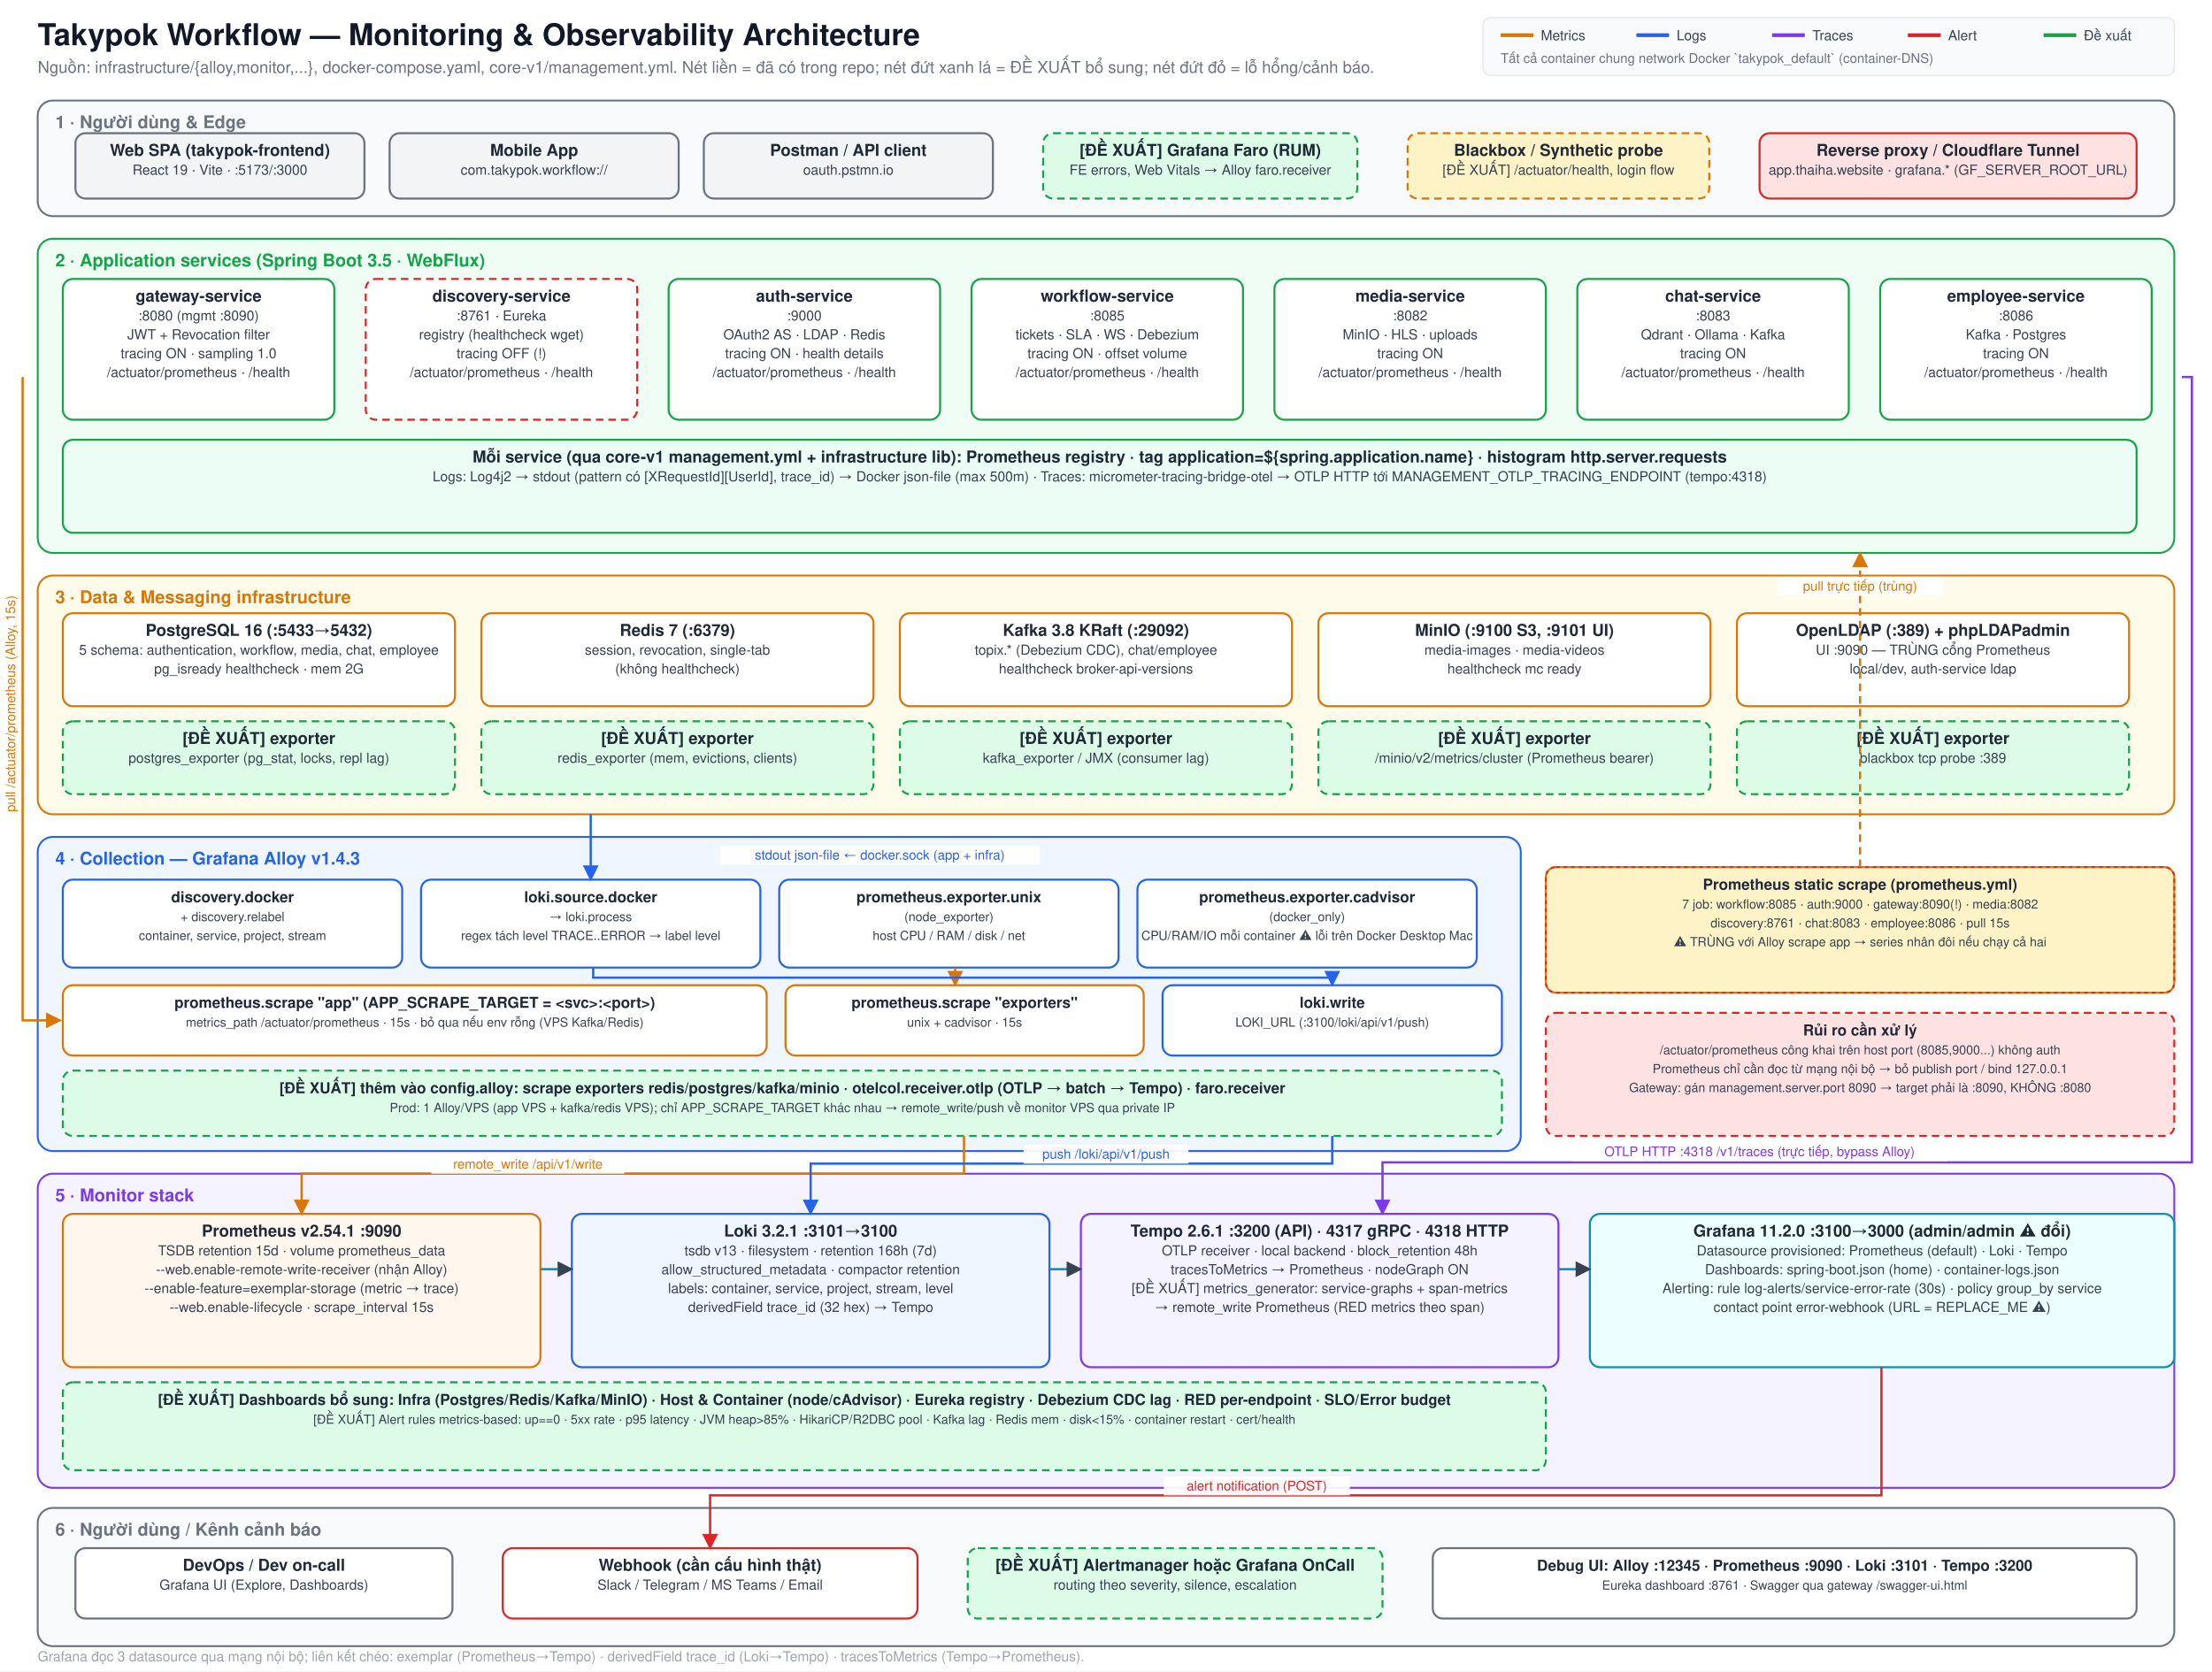
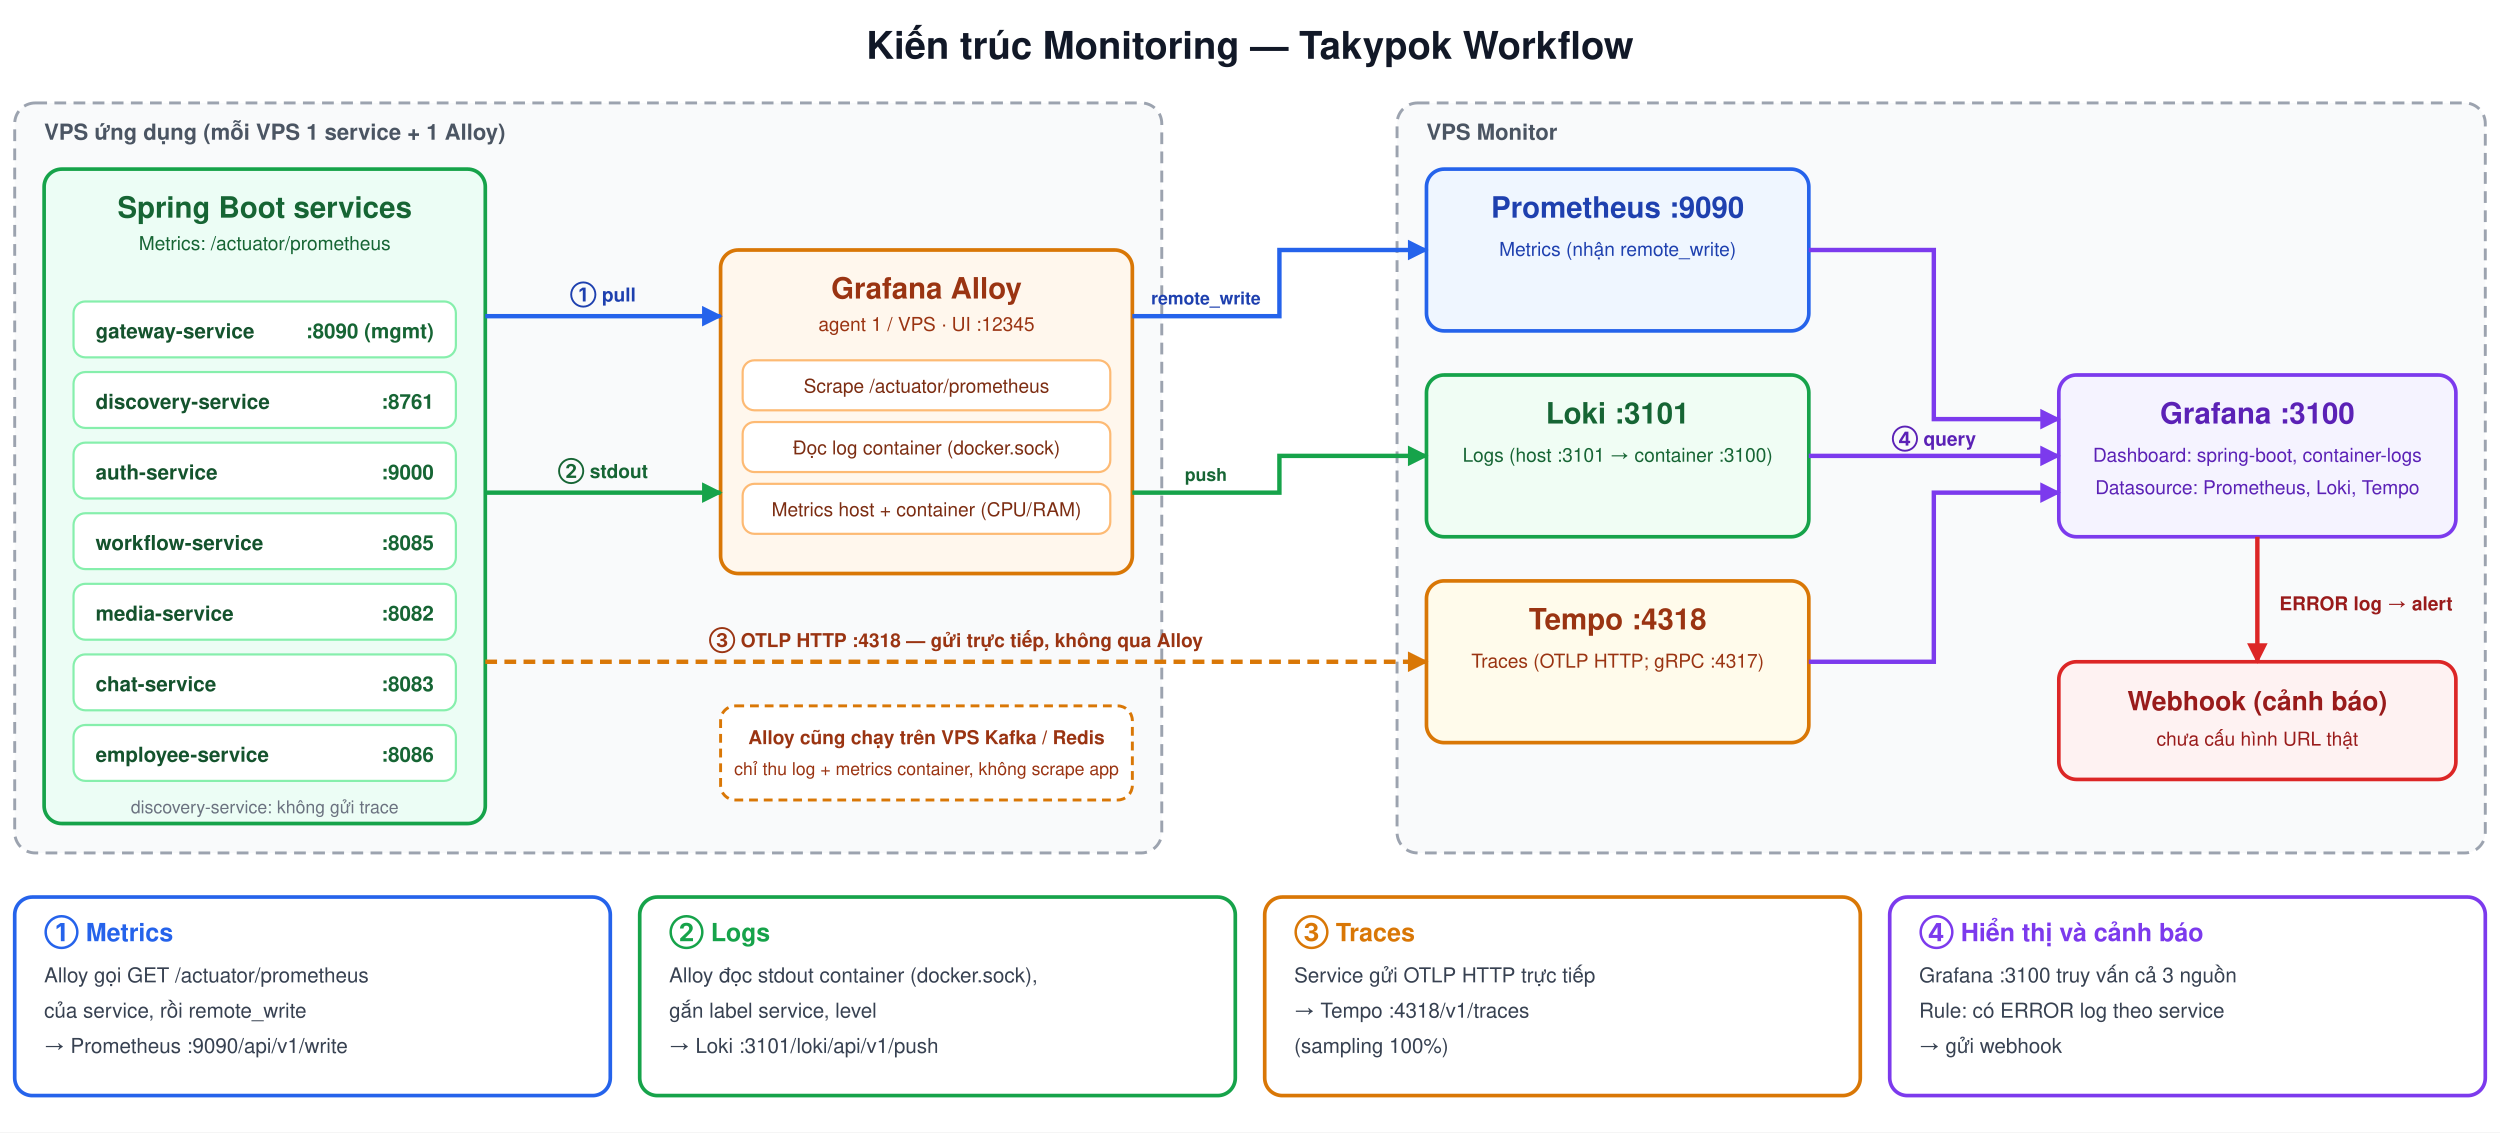
- <svg xmlns="http://www.w3.org/2000/svg" width="1760" height="1330" viewBox="0 0 1760 1330" font-family="-apple-system,Segoe UI,Helvetica,Arial,sans-serif">
+ <svg xmlns="http://www.w3.org/2000/svg" width="1700" height="770" viewBox="0 0 1700 770" font-family="-apple-system,Segoe UI,Helvetica,Arial,sans-serif">
  <defs>
-     <marker id="a" viewBox="0 0 10 10" refX="9" refY="5" markerWidth="7" markerHeight="7" orient="auto-start-reverse">
-       <path d="M0,0 L10,5 L0,10 z" fill="#374151" />
+     <marker id="b" viewBox="0 0 10 10" refX="9" refY="5" markerUnits="userSpaceOnUse" markerWidth="14" markerHeight="14" orient="auto">
+       <path d="M0,0 L10,5 L0,10 z" fill="#2563eb" />
    </marker>
-     <marker id="m" viewBox="0 0 10 10" refX="9" refY="5" markerWidth="7" markerHeight="7" orient="auto-start-reverse">
+     <marker id="g" viewBox="0 0 10 10" refX="9" refY="5" markerUnits="userSpaceOnUse" markerWidth="14" markerHeight="14" orient="auto">
+       <path d="M0,0 L10,5 L0,10 z" fill="#16a34a" />
+     </marker>
+     <marker id="o" viewBox="0 0 10 10" refX="9" refY="5" markerUnits="userSpaceOnUse" markerWidth="14" markerHeight="14" orient="auto">
      <path d="M0,0 L10,5 L0,10 z" fill="#d97706" />
    </marker>
-     <marker id="l" viewBox="0 0 10 10" refX="9" refY="5" markerWidth="7" markerHeight="7" orient="auto-start-reverse">
-       <path d="M0,0 L10,5 L0,10 z" fill="#2563eb" />
-     </marker>
-     <marker id="t" viewBox="0 0 10 10" refX="9" refY="5" markerWidth="7" markerHeight="7" orient="auto-start-reverse">
+     <marker id="p" viewBox="0 0 10 10" refX="9" refY="5" markerUnits="userSpaceOnUse" markerWidth="14" markerHeight="14" orient="auto">
      <path d="M0,0 L10,5 L0,10 z" fill="#7c3aed" />
    </marker>
-     <marker id="g" viewBox="0 0 10 10" refX="9" refY="5" markerWidth="7" markerHeight="7" orient="auto-start-reverse">
-       <path d="M0,0 L10,5 L0,10 z" fill="#16a34a" />
-     </marker>
-     <marker id="r" viewBox="0 0 10 10" refX="9" refY="5" markerWidth="7" markerHeight="7" orient="auto-start-reverse">
+     <marker id="r" viewBox="0 0 10 10" refX="9" refY="5" markerUnits="userSpaceOnUse" markerWidth="14" markerHeight="14" orient="auto">
      <path d="M0,0 L10,5 L0,10 z" fill="#dc2626" />
    </marker>
  </defs>
-   <rect width="1760" height="1330" fill="#ffffff" />
-   <text x="30" y="36" font-size="24" font-weight="700" fill="#111827">Takypok Workflow — Monitoring &amp; Observability Architecture</text>
-   <text x="30" y="58" font-size="13" fill="#6b7280">Nguồn: infrastructure/{alloy,monitor,...}, docker-compose.yaml, core-v1/management.yml. Nét liền = đã có trong repo; nét đứt xanh lá = ĐỀ XUẤT bổ sung; nét đứt đỏ = lỗ hổng/cảnh báo.</text>
-   <rect x="1180" y="14" width="550" height="46" rx="6" fill="#f9fafb" stroke="#e5e7eb" />
-   <line x1="1194" y1="28" x2="1220" y2="28" stroke="#d97706" stroke-width="3" />
-   <text x="1226" y="32" font-size="11" fill="#374151">Metrics</text>
-   <line x1="1302" y1="28" x2="1328" y2="28" stroke="#2563eb" stroke-width="3" />
-   <text x="1334" y="32" font-size="11" fill="#374151">Logs</text>
-   <line x1="1410" y1="28" x2="1436" y2="28" stroke="#7c3aed" stroke-width="3" />
-   <text x="1442" y="32" font-size="11" fill="#374151">Traces</text>
-   <line x1="1518" y1="28" x2="1544" y2="28" stroke="#dc2626" stroke-width="3" />
-   <text x="1550" y="32" font-size="11" fill="#374151">Alert</text>
-   <line x1="1626" y1="28" x2="1652" y2="28" stroke="#16a34a" stroke-width="3" />
-   <text x="1658" y="32" font-size="11" fill="#374151">Đề xuất</text>
-   <text x="1194" y="50" font-size="10.5" fill="#6b7280">Tất cả container chung network Docker `takypok_default` (container-DNS)</text>
-   <rect x="30" y="80" width="1700" height="92" rx="12" fill="#f9fafb" stroke="#6b7280" stroke-width="1.5" />
-   <text x="44" y="102" font-size="14" font-weight="700" fill="#6b7280">1 · Người dùng &amp; Edge</text>
-   <rect x="60" y="106" width="230" height="52" rx="8" fill="#f3f4f6" stroke="#6b7280" stroke-width="1.6" />
-   <text x="175.0" y="124" text-anchor="middle" font-size="13" fill="#1f2937" font-weight="700">Web SPA (takypok-frontend)</text>
-   <text x="175.0" y="139" text-anchor="middle" font-size="11" fill="#374151">React 19 · Vite · :5173/:3000</text>
-   <rect x="310" y="106" width="230" height="52" rx="8" fill="#f3f4f6" stroke="#6b7280" stroke-width="1.6" />
-   <text x="425.0" y="124" text-anchor="middle" font-size="13" fill="#1f2937" font-weight="700">Mobile App</text>
-   <text x="425.0" y="139" text-anchor="middle" font-size="11" fill="#374151">com.takypok.workflow://</text>
-   <rect x="560" y="106" width="230" height="52" rx="8" fill="#f3f4f6" stroke="#6b7280" stroke-width="1.6" />
-   <text x="675.0" y="124" text-anchor="middle" font-size="13" fill="#1f2937" font-weight="700">Postman / API client</text>
-   <text x="675.0" y="139" text-anchor="middle" font-size="11" fill="#374151">oauth.pstmn.io</text>
-   <rect x="830" y="106" width="250" height="52" rx="8" fill="#dcfce7" stroke="#16a34a" stroke-width="1.6" stroke-dasharray="6 4" />
-   <text x="955.0" y="124" text-anchor="middle" font-size="13" fill="#1f2937" font-weight="700">[ĐỀ XUẤT] Grafana Faro (RUM)</text>
-   <text x="955.0" y="139" text-anchor="middle" font-size="11" fill="#374151">FE errors, Web Vitals → Alloy faro.receiver</text>
-   <rect x="1120" y="106" width="240" height="52" rx="8" fill="#fef3c7" stroke="#d97706" stroke-width="1.6" stroke-dasharray="6 4" />
-   <text x="1240.0" y="124" text-anchor="middle" font-size="13" fill="#1f2937" font-weight="700">Blackbox / Synthetic probe</text>
-   <text x="1240.0" y="139" text-anchor="middle" font-size="11" fill="#374151">[ĐỀ XUẤT] /actuator/health, login flow</text>
-   <rect x="1400" y="106" width="300" height="52" rx="8" fill="#fee2e2" stroke="#dc2626" stroke-width="1.6" />
-   <text x="1550.0" y="124" text-anchor="middle" font-size="13" fill="#1f2937" font-weight="700">Reverse proxy / Cloudflare Tunnel</text>
-   <text x="1550.0" y="139" text-anchor="middle" font-size="11" fill="#374151">app.thaiha.website · grafana.* (GF_SERVER_ROOT_URL)</text>
-   <rect x="30" y="190" width="1700" height="250" rx="12" fill="#f0fdf4" stroke="#16a34a" stroke-width="1.5" />
-   <text x="44" y="212" font-size="14" font-weight="700" fill="#16a34a">2 · Application services (Spring Boot 3.5 · WebFlux)</text>
-   <rect x="50" y="222" width="216" height="112" rx="8" fill="#ffffff" stroke="#16a34a" stroke-width="1.6" />
-   <text x="158.0" y="240" text-anchor="middle" font-size="13" fill="#1f2937" font-weight="700">gateway-service</text>
-   <text x="158.0" y="255" text-anchor="middle" font-size="11" fill="#374151">:8080 (mgmt :8090)</text>
-   <text x="158.0" y="270" text-anchor="middle" font-size="11" fill="#374151">JWT + Revocation filter</text>
-   <text x="158.0" y="285" text-anchor="middle" font-size="11" fill="#374151">tracing ON · sampling 1.0</text>
-   <text x="158.0" y="300" text-anchor="middle" font-size="11" fill="#374151">/actuator/prometheus · /health</text>
-   <rect x="291" y="222" width="216" height="112" rx="8" fill="#ffffff" stroke="#dc2626" stroke-width="1.6" stroke-dasharray="6 4" />
-   <text x="399.0" y="240" text-anchor="middle" font-size="13" fill="#1f2937" font-weight="700">discovery-service</text>
-   <text x="399.0" y="255" text-anchor="middle" font-size="11" fill="#374151">:8761 · Eureka</text>
-   <text x="399.0" y="270" text-anchor="middle" font-size="11" fill="#374151">registry (healthcheck wget)</text>
-   <text x="399.0" y="285" text-anchor="middle" font-size="11" fill="#374151">tracing OFF (!)</text>
-   <text x="399.0" y="300" text-anchor="middle" font-size="11" fill="#374151">/actuator/prometheus · /health</text>
-   <rect x="532" y="222" width="216" height="112" rx="8" fill="#ffffff" stroke="#16a34a" stroke-width="1.6" />
-   <text x="640.0" y="240" text-anchor="middle" font-size="13" fill="#1f2937" font-weight="700">auth-service</text>
-   <text x="640.0" y="255" text-anchor="middle" font-size="11" fill="#374151">:9000</text>
-   <text x="640.0" y="270" text-anchor="middle" font-size="11" fill="#374151">OAuth2 AS · LDAP · Redis</text>
-   <text x="640.0" y="285" text-anchor="middle" font-size="11" fill="#374151">tracing ON · health details</text>
-   <text x="640.0" y="300" text-anchor="middle" font-size="11" fill="#374151">/actuator/prometheus · /health</text>
-   <rect x="773" y="222" width="216" height="112" rx="8" fill="#ffffff" stroke="#16a34a" stroke-width="1.6" />
-   <text x="881.0" y="240" text-anchor="middle" font-size="13" fill="#1f2937" font-weight="700">workflow-service</text>
-   <text x="881.0" y="255" text-anchor="middle" font-size="11" fill="#374151">:8085</text>
-   <text x="881.0" y="270" text-anchor="middle" font-size="11" fill="#374151">tickets · SLA · WS · Debezium</text>
-   <text x="881.0" y="285" text-anchor="middle" font-size="11" fill="#374151">tracing ON · offset volume</text>
-   <text x="881.0" y="300" text-anchor="middle" font-size="11" fill="#374151">/actuator/prometheus · /health</text>
-   <rect x="1014" y="222" width="216" height="112" rx="8" fill="#ffffff" stroke="#16a34a" stroke-width="1.6" />
-   <text x="1122.0" y="240" text-anchor="middle" font-size="13" fill="#1f2937" font-weight="700">media-service</text>
-   <text x="1122.0" y="255" text-anchor="middle" font-size="11" fill="#374151">:8082</text>
-   <text x="1122.0" y="270" text-anchor="middle" font-size="11" fill="#374151">MinIO · HLS · uploads</text>
-   <text x="1122.0" y="285" text-anchor="middle" font-size="11" fill="#374151">tracing ON</text>
-   <text x="1122.0" y="300" text-anchor="middle" font-size="11" fill="#374151">/actuator/prometheus · /health</text>
-   <rect x="1255" y="222" width="216" height="112" rx="8" fill="#ffffff" stroke="#16a34a" stroke-width="1.6" />
-   <text x="1363.0" y="240" text-anchor="middle" font-size="13" fill="#1f2937" font-weight="700">chat-service</text>
-   <text x="1363.0" y="255" text-anchor="middle" font-size="11" fill="#374151">:8083</text>
-   <text x="1363.0" y="270" text-anchor="middle" font-size="11" fill="#374151">Qdrant · Ollama · Kafka</text>
-   <text x="1363.0" y="285" text-anchor="middle" font-size="11" fill="#374151">tracing ON</text>
-   <text x="1363.0" y="300" text-anchor="middle" font-size="11" fill="#374151">/actuator/prometheus · /health</text>
-   <rect x="1496" y="222" width="216" height="112" rx="8" fill="#ffffff" stroke="#16a34a" stroke-width="1.6" />
-   <text x="1604.0" y="240" text-anchor="middle" font-size="13" fill="#1f2937" font-weight="700">employee-service</text>
-   <text x="1604.0" y="255" text-anchor="middle" font-size="11" fill="#374151">:8086</text>
-   <text x="1604.0" y="270" text-anchor="middle" font-size="11" fill="#374151">Kafka · Postgres</text>
-   <text x="1604.0" y="285" text-anchor="middle" font-size="11" fill="#374151">tracing ON</text>
-   <text x="1604.0" y="300" text-anchor="middle" font-size="11" fill="#374151">/actuator/prometheus · /health</text>
-   <rect x="50" y="350" width="1650" height="74" rx="8" fill="#ecfdf5" stroke="#16a34a" stroke-width="1.6" />
-   <text x="875.0" y="368" text-anchor="middle" font-size="13" fill="#1f2937" font-weight="700">Mỗi service (qua core-v1 management.yml + infrastructure lib): Prometheus registry · tag application=${spring.application.name} · histogram http.server.requests</text>
-   <text x="875.0" y="383" text-anchor="middle" font-size="11" fill="#374151">Logs: Log4j2 → stdout (pattern có [XRequestId][UserId], trace_id) → Docker json-file (max 500m)  ·  Traces: micrometer-tracing-bridge-otel → OTLP HTTP tới MANAGEMENT_OTLP_TRACING_ENDPOINT (tempo:4318)</text>
-   <rect x="30" y="458" width="1700" height="190" rx="12" fill="#fffbeb" stroke="#d97706" stroke-width="1.5" />
-   <text x="44" y="480" font-size="14" font-weight="700" fill="#d97706">3 · Data &amp; Messaging infrastructure</text>
-   <rect x="50" y="488" width="312" height="74" rx="8" fill="#ffffff" stroke="#d97706" stroke-width="1.6" />
-   <text x="206.0" y="506" text-anchor="middle" font-size="13" fill="#1f2937" font-weight="700">PostgreSQL 16 (:5433→5432)</text>
-   <text x="206.0" y="521" text-anchor="middle" font-size="11" fill="#374151">5 schema: authentication, workflow, media, chat, employee</text>
-   <text x="206.0" y="536" text-anchor="middle" font-size="11" fill="#374151">pg_isready healthcheck · mem 2G</text>
-   <rect x="50" y="574" width="312" height="58" rx="8" fill="#dcfce7" stroke="#16a34a" stroke-width="1.6" stroke-dasharray="6 4" />
-   <text x="206.0" y="592" text-anchor="middle" font-size="13" fill="#1f2937" font-weight="700">[ĐỀ XUẤT] exporter</text>
-   <text x="206.0" y="607" text-anchor="middle" font-size="11" fill="#374151">postgres_exporter (pg_stat, locks, repl lag)</text>
-   <rect x="383" y="488" width="312" height="74" rx="8" fill="#ffffff" stroke="#d97706" stroke-width="1.6" />
-   <text x="539.0" y="506" text-anchor="middle" font-size="13" fill="#1f2937" font-weight="700">Redis 7 (:6379)</text>
-   <text x="539.0" y="521" text-anchor="middle" font-size="11" fill="#374151">session, revocation, single-tab</text>
-   <text x="539.0" y="536" text-anchor="middle" font-size="11" fill="#374151">(không healthcheck)</text>
-   <rect x="383" y="574" width="312" height="58" rx="8" fill="#dcfce7" stroke="#16a34a" stroke-width="1.6" stroke-dasharray="6 4" />
-   <text x="539.0" y="592" text-anchor="middle" font-size="13" fill="#1f2937" font-weight="700">[ĐỀ XUẤT] exporter</text>
-   <text x="539.0" y="607" text-anchor="middle" font-size="11" fill="#374151">redis_exporter (mem, evictions, clients)</text>
-   <rect x="716" y="488" width="312" height="74" rx="8" fill="#ffffff" stroke="#d97706" stroke-width="1.6" />
-   <text x="872.0" y="506" text-anchor="middle" font-size="13" fill="#1f2937" font-weight="700">Kafka 3.8 KRaft (:29092)</text>
-   <text x="872.0" y="521" text-anchor="middle" font-size="11" fill="#374151">topix.* (Debezium CDC), chat/employee</text>
-   <text x="872.0" y="536" text-anchor="middle" font-size="11" fill="#374151">healthcheck broker-api-versions</text>
-   <rect x="716" y="574" width="312" height="58" rx="8" fill="#dcfce7" stroke="#16a34a" stroke-width="1.6" stroke-dasharray="6 4" />
-   <text x="872.0" y="592" text-anchor="middle" font-size="13" fill="#1f2937" font-weight="700">[ĐỀ XUẤT] exporter</text>
-   <text x="872.0" y="607" text-anchor="middle" font-size="11" fill="#374151">kafka_exporter / JMX (consumer lag)</text>
-   <rect x="1049" y="488" width="312" height="74" rx="8" fill="#ffffff" stroke="#d97706" stroke-width="1.6" />
-   <text x="1205.0" y="506" text-anchor="middle" font-size="13" fill="#1f2937" font-weight="700">MinIO (:9100 S3, :9101 UI)</text>
-   <text x="1205.0" y="521" text-anchor="middle" font-size="11" fill="#374151">media-images · media-videos</text>
-   <text x="1205.0" y="536" text-anchor="middle" font-size="11" fill="#374151">healthcheck mc ready</text>
-   <rect x="1049" y="574" width="312" height="58" rx="8" fill="#dcfce7" stroke="#16a34a" stroke-width="1.6" stroke-dasharray="6 4" />
-   <text x="1205.0" y="592" text-anchor="middle" font-size="13" fill="#1f2937" font-weight="700">[ĐỀ XUẤT] exporter</text>
-   <text x="1205.0" y="607" text-anchor="middle" font-size="11" fill="#374151">/minio/v2/metrics/cluster (Prometheus bearer)</text>
-   <rect x="1382" y="488" width="312" height="74" rx="8" fill="#ffffff" stroke="#d97706" stroke-width="1.6" />
-   <text x="1538.0" y="506" text-anchor="middle" font-size="13" fill="#1f2937" font-weight="700">OpenLDAP (:389) + phpLDAPadmin</text>
-   <text x="1538.0" y="521" text-anchor="middle" font-size="11" fill="#374151">UI :9090 — TRÙNG cổng Prometheus</text>
-   <text x="1538.0" y="536" text-anchor="middle" font-size="11" fill="#374151">local/dev, auth-service ldap</text>
-   <rect x="1382" y="574" width="312" height="58" rx="8" fill="#dcfce7" stroke="#16a34a" stroke-width="1.6" stroke-dasharray="6 4" />
-   <text x="1538.0" y="592" text-anchor="middle" font-size="13" fill="#1f2937" font-weight="700">[ĐỀ XUẤT] exporter</text>
-   <text x="1538.0" y="607" text-anchor="middle" font-size="11" fill="#374151">blackbox tcp probe :389</text>
-   <rect x="30" y="666" width="1180" height="250" rx="12" fill="#eff6ff" stroke="#2563eb" stroke-width="1.5" />
-   <text x="44" y="688" font-size="14" font-weight="700" fill="#2563eb">4 · Collection — Grafana Alloy v1.4.3</text>
-   <rect x="50" y="700" width="270" height="70" rx="8" fill="#ffffff" stroke="#2563eb" stroke-width="1.6" />
-   <text x="185.0" y="718" text-anchor="middle" font-size="12" fill="#1f2937" font-weight="700">discovery.docker</text>
-   <text x="185.0" y="733" text-anchor="middle" font-size="10" fill="#374151">+ discovery.relabel</text>
-   <text x="185.0" y="748" text-anchor="middle" font-size="10" fill="#374151">container, service, project, stream</text>
-   <rect x="335" y="700" width="270" height="70" rx="8" fill="#ffffff" stroke="#2563eb" stroke-width="1.6" />
-   <text x="470.0" y="718" text-anchor="middle" font-size="12" fill="#1f2937" font-weight="700">loki.source.docker</text>
-   <text x="470.0" y="733" text-anchor="middle" font-size="10" fill="#374151">→ loki.process</text>
-   <text x="470.0" y="748" text-anchor="middle" font-size="10" fill="#374151">regex tách level TRACE..ERROR → label level</text>
-   <rect x="620" y="700" width="270" height="70" rx="8" fill="#ffffff" stroke="#2563eb" stroke-width="1.6" />
-   <text x="755.0" y="718" text-anchor="middle" font-size="12" fill="#1f2937" font-weight="700">prometheus.exporter.unix</text>
-   <text x="755.0" y="733" text-anchor="middle" font-size="10" fill="#374151">(node_exporter)</text>
-   <text x="755.0" y="748" text-anchor="middle" font-size="10" fill="#374151">host CPU / RAM / disk / net</text>
-   <rect x="905" y="700" width="270" height="70" rx="8" fill="#ffffff" stroke="#2563eb" stroke-width="1.6" />
-   <text x="1040.0" y="718" text-anchor="middle" font-size="12" fill="#1f2937" font-weight="700">prometheus.exporter.cadvisor</text>
-   <text x="1040.0" y="733" text-anchor="middle" font-size="10" fill="#374151">(docker_only)</text>
-   <text x="1040.0" y="748" text-anchor="middle" font-size="10" fill="#374151">CPU/RAM/IO mỗi container ⚠ lỗi trên Docker Desktop Mac</text>
-   <rect x="50" y="784" width="560" height="56" rx="8" fill="#ffffff" stroke="#d97706" stroke-width="1.6" />
-   <text x="330.0" y="802" text-anchor="middle" font-size="12" fill="#1f2937" font-weight="700">prometheus.scrape "app"  (APP_SCRAPE_TARGET = &lt;svc&gt;:&lt;port&gt;)</text>
-   <text x="330.0" y="817" text-anchor="middle" font-size="10" fill="#374151">metrics_path /actuator/prometheus · 15s · bỏ qua nếu env rỗng (VPS Kafka/Redis)</text>
-   <rect x="625" y="784" width="285" height="56" rx="8" fill="#ffffff" stroke="#d97706" stroke-width="1.6" />
-   <text x="767.5" y="802" text-anchor="middle" font-size="12" fill="#1f2937" font-weight="700">prometheus.scrape "exporters"</text>
-   <text x="767.5" y="817" text-anchor="middle" font-size="10" fill="#374151">unix + cadvisor · 15s</text>
-   <rect x="925" y="784" width="270" height="56" rx="8" fill="#ffffff" stroke="#2563eb" stroke-width="1.6" />
-   <text x="1060.0" y="802" text-anchor="middle" font-size="12" fill="#1f2937" font-weight="700">loki.write</text>
-   <text x="1060.0" y="817" text-anchor="middle" font-size="10" fill="#374151">LOKI_URL (:3100/loki/api/v1/push)</text>
-   <rect x="50" y="852" width="1145" height="52" rx="8" fill="#dcfce7" stroke="#16a34a" stroke-width="1.6" stroke-dasharray="6 4" />
-   <text x="622.5" y="870" text-anchor="middle" font-size="12" fill="#1f2937" font-weight="700">[ĐỀ XUẤT] thêm vào config.alloy: scrape exporters redis/postgres/kafka/minio · otelcol.receiver.otlp (OTLP → batch → Tempo) · faro.receiver</text>
-   <text x="622.5" y="885" text-anchor="middle" font-size="10" fill="#374151">Prod: 1 Alloy/VPS (app VPS + kafka/redis VPS); chỉ APP_SCRAPE_TARGET khác nhau → remote_write/push về monitor VPS qua private IP</text>
-   <rect x="1230" y="690" width="500" height="100" rx="8" fill="#fef3c7" stroke="#d97706" stroke-width="1.6" />
-   <text x="1480.0" y="708" text-anchor="middle" font-size="12" fill="#1f2937" font-weight="700">Prometheus static scrape (prometheus.yml)</text>
-   <text x="1480.0" y="723" text-anchor="middle" font-size="10" fill="#374151">7 job: workflow:8085 · auth:9000 · gateway:8090(!) · media:8082</text>
-   <text x="1480.0" y="738" text-anchor="middle" font-size="10" fill="#374151">discovery:8761 · chat:8083 · employee:8086 · pull 15s</text>
-   <text x="1480.0" y="753" text-anchor="middle" font-size="10" fill="#374151">⚠ TRÙNG với Alloy scrape app → series nhân đôi nếu chạy cả hai</text>
-   <rect x="1230" y="690" width="500" height="100" rx="8" fill="none" stroke="#dc2626" stroke-width="1.4" stroke-dasharray="3 3" />
-   <rect x="1230" y="806" width="500" height="98" rx="8" fill="#fee2e2" stroke="#dc2626" stroke-width="1.6" stroke-dasharray="6 4" />
-   <text x="1480.0" y="824" text-anchor="middle" font-size="12" fill="#1f2937" font-weight="700">Rủi ro cần xử lý</text>
-   <text x="1480.0" y="839" text-anchor="middle" font-size="10" fill="#374151">/actuator/prometheus công khai trên host port (8085,9000...) không auth</text>
-   <text x="1480.0" y="854" text-anchor="middle" font-size="10" fill="#374151">Prometheus chỉ cần đọc từ mạng nội bộ → bỏ publish port / bind 127.0.0.1</text>
-   <text x="1480.0" y="869" text-anchor="middle" font-size="10" fill="#374151">Gateway: gán management.server.port 8090 → target phải là :8090, KHÔNG :8080</text>
-   <rect x="30" y="934" width="1700" height="250" rx="12" fill="#f5f3ff" stroke="#7c3aed" stroke-width="1.5" />
-   <text x="44" y="956" font-size="14" font-weight="700" fill="#7c3aed">5 · Monitor stack</text>
-   <rect x="50" y="966" width="380" height="122" rx="8" fill="#fff7ed" stroke="#d97706" stroke-width="1.6" />
-   <text x="240.0" y="984" text-anchor="middle" font-size="13" fill="#1f2937" font-weight="700">Prometheus v2.54.1  :9090</text>
-   <text x="240.0" y="999" text-anchor="middle" font-size="11" fill="#374151">TSDB retention 15d · volume prometheus_data</text>
-   <text x="240.0" y="1014" text-anchor="middle" font-size="11" fill="#374151">--web.enable-remote-write-receiver (nhận Alloy)</text>
-   <text x="240.0" y="1029" text-anchor="middle" font-size="11" fill="#374151">--enable-feature=exemplar-storage (metric → trace)</text>
-   <text x="240.0" y="1044" text-anchor="middle" font-size="11" fill="#374151">--web.enable-lifecycle · scrape_interval 15s</text>
-   <rect x="455" y="966" width="380" height="122" rx="8" fill="#eff6ff" stroke="#2563eb" stroke-width="1.6" />
-   <text x="645.0" y="984" text-anchor="middle" font-size="13" fill="#1f2937" font-weight="700">Loki 3.2.1  :3101→3100</text>
-   <text x="645.0" y="999" text-anchor="middle" font-size="11" fill="#374151">tsdb v13 · filesystem · retention 168h (7d)</text>
-   <text x="645.0" y="1014" text-anchor="middle" font-size="11" fill="#374151">allow_structured_metadata · compactor retention</text>
-   <text x="645.0" y="1029" text-anchor="middle" font-size="11" fill="#374151">labels: container, service, project, stream, level</text>
-   <text x="645.0" y="1044" text-anchor="middle" font-size="11" fill="#374151">derivedField trace_id (32 hex) → Tempo</text>
-   <rect x="860" y="966" width="380" height="122" rx="8" fill="#f5f3ff" stroke="#7c3aed" stroke-width="1.6" />
-   <text x="1050.0" y="984" text-anchor="middle" font-size="13" fill="#1f2937" font-weight="700">Tempo 2.6.1  :3200 (API) · 4317 gRPC · 4318 HTTP</text>
-   <text x="1050.0" y="999" text-anchor="middle" font-size="11" fill="#374151">OTLP receiver · local backend · block_retention 48h</text>
-   <text x="1050.0" y="1014" text-anchor="middle" font-size="11" fill="#374151">tracesToMetrics → Prometheus · nodeGraph ON</text>
-   <text x="1050.0" y="1029" text-anchor="middle" font-size="11" fill="#374151">[ĐỀ XUẤT] metrics_generator: service-graphs + span-metrics</text>
-   <text x="1050.0" y="1044" text-anchor="middle" font-size="11" fill="#374151">→ remote_write Prometheus (RED metrics theo span)</text>
-   <rect x="1265" y="966" width="465" height="122" rx="8" fill="#ecfeff" stroke="#0891b2" stroke-width="1.6" />
-   <text x="1497.5" y="984" text-anchor="middle" font-size="13" fill="#1f2937" font-weight="700">Grafana 11.2.0  :3100→3000 (admin/admin ⚠ đổi)</text>
-   <text x="1497.5" y="999" text-anchor="middle" font-size="11" fill="#374151">Datasource provisioned: Prometheus (default) · Loki · Tempo</text>
-   <text x="1497.5" y="1014" text-anchor="middle" font-size="11" fill="#374151">Dashboards: spring-boot.json (home) · container-logs.json</text>
-   <text x="1497.5" y="1029" text-anchor="middle" font-size="11" fill="#374151">Alerting: rule log-alerts/service-error-rate (30s) · policy group_by service</text>
-   <text x="1497.5" y="1044" text-anchor="middle" font-size="11" fill="#374151">contact point error-webhook (URL = REPLACE_ME ⚠)</text>
-   <rect x="50" y="1100" width="1180" height="70" rx="8" fill="#dcfce7" stroke="#16a34a" stroke-width="1.6" stroke-dasharray="6 4" />
-   <text x="640.0" y="1118" text-anchor="middle" font-size="12" fill="#1f2937" font-weight="700">[ĐỀ XUẤT] Dashboards bổ sung: Infra (Postgres/Redis/Kafka/MinIO) · Host &amp; Container (node/cAdvisor) · Eureka registry · Debezium CDC lag · RED per-endpoint · SLO/Error budget</text>
-   <text x="640.0" y="1133" text-anchor="middle" font-size="10" fill="#374151">[ĐỀ XUẤT] Alert rules metrics-based: up==0 · 5xx rate · p95 latency · JVM heap&gt;85% · HikariCP/R2DBC pool · Kafka lag · Redis mem · disk&lt;15% · container restart · cert/health</text>
-   <rect x="30" y="1200" width="1700" height="110" rx="12" fill="#f9fafb" stroke="#6b7280" stroke-width="1.5" />
-   <text x="44" y="1222" font-size="14" font-weight="700" fill="#6b7280">6 · Người dùng / Kênh cảnh báo</text>
-   <rect x="60" y="1232" width="300" height="56" rx="8" fill="#ffffff" stroke="#6b7280" stroke-width="1.6" />
-   <text x="210.0" y="1250" text-anchor="middle" font-size="13" fill="#1f2937" font-weight="700">DevOps / Dev on-call</text>
-   <text x="210.0" y="1265" text-anchor="middle" font-size="11" fill="#374151">Grafana UI (Explore, Dashboards)</text>
-   <rect x="400" y="1232" width="330" height="56" rx="8" fill="#ffffff" stroke="#dc2626" stroke-width="1.6" />
-   <text x="565.0" y="1250" text-anchor="middle" font-size="13" fill="#1f2937" font-weight="700">Webhook (cần cấu hình thật)</text>
-   <text x="565.0" y="1265" text-anchor="middle" font-size="11" fill="#374151">Slack / Telegram / MS Teams / Email</text>
-   <rect x="770" y="1232" width="330" height="56" rx="8" fill="#dcfce7" stroke="#16a34a" stroke-width="1.6" stroke-dasharray="6 4" />
-   <text x="935.0" y="1250" text-anchor="middle" font-size="13" fill="#1f2937" font-weight="700">[ĐỀ XUẤT] Alertmanager hoặc Grafana OnCall</text>
-   <text x="935.0" y="1265" text-anchor="middle" font-size="11" fill="#374151">routing theo severity, silence, escalation</text>
-   <rect x="1140" y="1232" width="560" height="56" rx="8" fill="#ffffff" stroke="#6b7280" stroke-width="1.6" />
-   <text x="1420.0" y="1250" text-anchor="middle" font-size="12" fill="#1f2937" font-weight="700">Debug UI: Alloy :12345 · Prometheus :9090 · Loki :3101 · Tempo :3200</text>
-   <text x="1420.0" y="1265" text-anchor="middle" font-size="10" fill="#374151">Eureka dashboard :8761 · Swagger qua gateway /swagger-ui.html</text>
-   <polyline points="18,300 18,812 48,812" fill="none" stroke="#d97706" stroke-width="1.8" marker-end="url(#m)" />
-   <text transform="translate(12,560) rotate(-90)" text-anchor="middle" font-size="10.5" fill="#d97706">pull /actuator/prometheus (Alloy, 15s)</text>
-   <polyline points="470,648 470,700" fill="none" stroke="#2563eb" stroke-width="1.8" marker-end="url(#l)" />
-   <rect x="572.8" y="673" width="254.4" height="15" fill="#fff" fill-opacity="0.92" />
-   <text x="700" y="684" text-anchor="middle" font-size="10.5" fill="#2563eb">stdout json-file ← docker.sock (app + infra)</text>
-   <polyline points="760,770 760,784" fill="none" stroke="#d97706" stroke-width="1.8" marker-end="url(#m)" />
-   <polyline points="472,770 472,778 1060,778 1060,784" fill="none" stroke="#2563eb" stroke-width="1.8" marker-end="url(#l)" />
-   <polyline points="767,904 767,934 240,934 240,966" fill="none" stroke="#d97706" stroke-width="1.8" marker-end="url(#m)" />
-   <rect x="343.2" y="919" width="153.6" height="15" fill="#fff" fill-opacity="0.92" />
-   <text x="420" y="930" text-anchor="middle" font-size="10.5" fill="#d97706">remote_write /api/v1/write</text>
-   <polyline points="1060,904 1060,926 645,926 645,966" fill="none" stroke="#2563eb" stroke-width="1.8" marker-end="url(#l)" />
-   <rect x="814.4" y="911" width="131.2" height="15" fill="#fff" fill-opacity="0.92" />
-   <text x="880" y="922" text-anchor="middle" font-size="10.5" fill="#2563eb">push /loki/api/v1/push</text>
-   <polyline points="1736,300 1744,300 1744,925 1100,925 1100,966" fill="none" stroke="#7c3aed" stroke-width="1.8" marker-end="url(#t)" />
-   <rect x="1250.4" y="909" width="299.2" height="15" fill="#fff" fill-opacity="0.92" />
-   <text x="1400" y="920" text-anchor="middle" font-size="10.5" fill="#7c3aed">OTLP HTTP :4318 /v1/traces (trực tiếp, bypass Alloy)</text>
-   <polyline points="1480,690 1480,440" fill="none" stroke="#d97706" stroke-width="1.8" stroke-dasharray="6 4" marker-end="url(#m)" />
-   <rect x="1414.4" y="459" width="131.2" height="15" fill="#fff" fill-opacity="0.92" />
-   <text x="1480" y="470" text-anchor="middle" font-size="10.5" fill="#d97706">pull trực tiếp (trùng)</text>
-   <polyline points="1497,1088 1497,1190 565,1190 565,1232" fill="none" stroke="#dc2626" stroke-width="1.8" marker-end="url(#r)" />
-   <rect x="926.0" y="1175" width="148.0" height="15" fill="#fff" fill-opacity="0.92" />
-   <text x="1000" y="1186" text-anchor="middle" font-size="10.5" fill="#dc2626">alert notification (POST)</text>
-   <polyline points="430,1010 455,1010" fill="none" stroke="#0891b2" stroke-width="1.8" marker-end="url(#a)" />
-   <polyline points="835,1010 860,1010" fill="none" stroke="#0891b2" stroke-width="1.8" marker-end="url(#a)" />
-   <polyline points="1240,1010 1265,1010" fill="none" stroke="#0891b2" stroke-width="1.8" marker-end="url(#a)" />
-   <text x="645" y="1060" text-anchor="middle" font-size="10.5" fill="#6b7280" />
-   <text x="30" y="1322" font-size="11" fill="#9ca3af">Grafana đọc 3 datasource qua mạng nội bộ; liên kết chéo: exemplar (Prometheus→Tempo) · derivedField trace_id (Loki→Tempo) · tracesToMetrics (Tempo→Prometheus).</text>
+   <rect width="1700" height="770" fill="#fff" />
+   <text x="850" y="40" text-anchor="middle" font-size="26" font-weight="700" fill="#111827">Kiến trúc Monitoring — Takypok Workflow</text>
+   <rect x="10" y="70" width="780" height="510" rx="14" fill="#f9fafb" stroke="#9ca3af" stroke-width="2" stroke-dasharray="8 5" />
+   <text x="30" y="95" text-anchor="start" font-size="15" font-weight="700" fill="#4b5563">VPS ứng dụng (mỗi VPS 1 service + 1 Alloy)</text>
+   <rect x="950" y="70" width="740" height="510" rx="14" fill="#f9fafb" stroke="#9ca3af" stroke-width="2" stroke-dasharray="8 5" />
+   <text x="970" y="95" text-anchor="start" font-size="15" font-weight="700" fill="#4b5563">VPS Monitor</text>
+   <rect x="30" y="115" width="300" height="445" rx="12" fill="#ecfdf5" stroke="#16a34a" stroke-width="2.5" />
+   <text x="180" y="148" text-anchor="middle" font-size="20" font-weight="700" fill="#166534">Spring Boot services</text>
+   <text x="180" y="170" text-anchor="middle" font-size="13" font-weight="400" fill="#166534">Metrics: /actuator/prometheus</text>
+   <rect x="50" y="205" width="260" height="38" rx="8" fill="#fff" stroke="#86efac" stroke-width="1.5" />
+   <text x="65" y="230" text-anchor="start" font-size="14" font-weight="600" fill="#14532d">gateway-service</text>
+   <text x="295" y="230" text-anchor="end" font-size="14" font-weight="700" fill="#166534">:8090 (mgmt)</text>
+   <rect x="50" y="253" width="260" height="38" rx="8" fill="#fff" stroke="#86efac" stroke-width="1.5" />
+   <text x="65" y="278" text-anchor="start" font-size="14" font-weight="600" fill="#14532d">discovery-service</text>
+   <text x="295" y="278" text-anchor="end" font-size="14" font-weight="700" fill="#166534">:8761</text>
+   <rect x="50" y="301" width="260" height="38" rx="8" fill="#fff" stroke="#86efac" stroke-width="1.5" />
+   <text x="65" y="326" text-anchor="start" font-size="14" font-weight="600" fill="#14532d">auth-service</text>
+   <text x="295" y="326" text-anchor="end" font-size="14" font-weight="700" fill="#166534">:9000</text>
+   <rect x="50" y="349" width="260" height="38" rx="8" fill="#fff" stroke="#86efac" stroke-width="1.5" />
+   <text x="65" y="374" text-anchor="start" font-size="14" font-weight="600" fill="#14532d">workflow-service</text>
+   <text x="295" y="374" text-anchor="end" font-size="14" font-weight="700" fill="#166534">:8085</text>
+   <rect x="50" y="397" width="260" height="38" rx="8" fill="#fff" stroke="#86efac" stroke-width="1.5" />
+   <text x="65" y="422" text-anchor="start" font-size="14" font-weight="600" fill="#14532d">media-service</text>
+   <text x="295" y="422" text-anchor="end" font-size="14" font-weight="700" fill="#166534">:8082</text>
+   <rect x="50" y="445" width="260" height="38" rx="8" fill="#fff" stroke="#86efac" stroke-width="1.5" />
+   <text x="65" y="470" text-anchor="start" font-size="14" font-weight="600" fill="#14532d">chat-service</text>
+   <text x="295" y="470" text-anchor="end" font-size="14" font-weight="700" fill="#166534">:8083</text>
+   <rect x="50" y="493" width="260" height="38" rx="8" fill="#fff" stroke="#86efac" stroke-width="1.5" />
+   <text x="65" y="518" text-anchor="start" font-size="14" font-weight="600" fill="#14532d">employee-service</text>
+   <text x="295" y="518" text-anchor="end" font-size="14" font-weight="700" fill="#166534">:8086</text>
+   <text x="180" y="553" text-anchor="middle" font-size="12" font-weight="400" fill="#6b7280">discovery-service: không gửi trace</text>
+   <rect x="490" y="170" width="280" height="220" rx="12" fill="#fff7ed" stroke="#d97706" stroke-width="2.5" />
+   <text x="630" y="203" text-anchor="middle" font-size="20" font-weight="700" fill="#9a3412">Grafana Alloy</text>
+   <text x="630" y="225" text-anchor="middle" font-size="13" font-weight="400" fill="#9a3412">agent 1 / VPS · UI :12345</text>
+   <rect x="505" y="245" width="250" height="34" rx="8" fill="#fff" stroke="#fdba74" stroke-width="1.5" />
+   <text x="630" y="267" text-anchor="middle" font-size="13" font-weight="400" fill="#7c2d12">Scrape /actuator/prometheus</text>
+   <rect x="505" y="287" width="250" height="34" rx="8" fill="#fff" stroke="#fdba74" stroke-width="1.5" />
+   <text x="630" y="309" text-anchor="middle" font-size="13" font-weight="400" fill="#7c2d12">Đọc log container (docker.sock)</text>
+   <rect x="505" y="329" width="250" height="34" rx="8" fill="#fff" stroke="#fdba74" stroke-width="1.5" />
+   <text x="630" y="351" text-anchor="middle" font-size="13" font-weight="400" fill="#7c2d12">Metrics host + container (CPU/RAM)</text>
+   <rect x="970" y="115" width="260" height="110" rx="12" fill="#eff6ff" stroke="#2563eb" stroke-width="2.5" />
+   <text x="1100" y="148" text-anchor="middle" font-size="20" font-weight="700" fill="#1e40af">Prometheus :9090</text>
+   <text x="1100" y="174" text-anchor="middle" font-size="13" font-weight="400" fill="#1e40af">Metrics (nhận remote_write)</text>
+   <rect x="970" y="255" width="260" height="110" rx="12" fill="#f0fdf4" stroke="#16a34a" stroke-width="2.5" />
+   <text x="1100" y="288" text-anchor="middle" font-size="20" font-weight="700" fill="#166534">Loki :3101</text>
+   <text x="1100" y="314" text-anchor="middle" font-size="13" font-weight="400" fill="#166534">Logs (host :3101 → container :3100)</text>
+   <rect x="970" y="395" width="260" height="110" rx="12" fill="#fffbeb" stroke="#d97706" stroke-width="2.5" />
+   <text x="1100" y="428" text-anchor="middle" font-size="20" font-weight="700" fill="#9a3412">Tempo :4318</text>
+   <text x="1100" y="454" text-anchor="middle" font-size="13" font-weight="400" fill="#9a3412">Traces (OTLP HTTP; gRPC :4317)</text>
+   <rect x="1400" y="255" width="270" height="110" rx="12" fill="#f5f3ff" stroke="#7c3aed" stroke-width="2.5" />
+   <text x="1535" y="288" text-anchor="middle" font-size="20" font-weight="700" fill="#5b21b6">Grafana :3100</text>
+   <text x="1535" y="314" text-anchor="middle" font-size="13" font-weight="400" fill="#5b21b6">Dashboard: spring-boot, container-logs</text>
+   <text x="1535" y="336" text-anchor="middle" font-size="13" font-weight="400" fill="#5b21b6">Datasource: Prometheus, Loki, Tempo</text>
+   <rect x="1400" y="450" width="270" height="80" rx="12" fill="#fef2f2" stroke="#dc2626" stroke-width="2.5" />
+   <text x="1535" y="483" text-anchor="middle" font-size="18" font-weight="700" fill="#991b1b">Webhook (cảnh báo)</text>
+   <text x="1535" y="507" text-anchor="middle" font-size="13" font-weight="400" fill="#991b1b">chưa cấu hình URL thật</text>
+   <path d="M330 215 H490" stroke="#2563eb" stroke-width="3" fill="none" marker-end="url(#b)" />
+   <text x="410" y="205" text-anchor="middle" font-size="13" font-weight="700" fill="#1e40af">① pull</text>
+   <path d="M330 335 H490" stroke="#16a34a" stroke-width="3" fill="none" marker-end="url(#g)" />
+   <text x="410" y="325" text-anchor="middle" font-size="13" font-weight="700" fill="#166534">② stdout</text>
+   <path d="M770 215 H870 V170 H970" stroke="#2563eb" stroke-width="3" fill="none" marker-end="url(#b)" />
+   <text x="820" y="207" text-anchor="middle" font-size="12" font-weight="600" fill="#1e40af">remote_write</text>
+   <path d="M770 335 H870 V310 H970" stroke="#16a34a" stroke-width="3" fill="none" marker-end="url(#g)" />
+   <text x="820" y="327" text-anchor="middle" font-size="12" font-weight="600" fill="#166534">push</text>
+   <path d="M330 450 H970" stroke="#d97706" stroke-width="3" fill="none" stroke-dasharray="8 5" marker-end="url(#o)" />
+   <text x="650" y="440" text-anchor="middle" font-size="13" font-weight="700" fill="#9a3412">③ OTLP HTTP :4318 — gửi trực tiếp, không qua Alloy</text>
+   <path d="M1230 170 H1315 V285 H1400" stroke="#7c3aed" stroke-width="3" fill="none" marker-end="url(#p)" />
+   <path d="M1230 310 H1400" stroke="#7c3aed" stroke-width="3" fill="none" marker-end="url(#p)" />
+   <path d="M1230 450 H1315 V335 H1400" stroke="#7c3aed" stroke-width="3" fill="none" marker-end="url(#p)" />
+   <text x="1315" y="303" text-anchor="middle" font-size="13" font-weight="700" fill="#5b21b6">④ query</text>
+   <path d="M1535 365 V450" stroke="#dc2626" stroke-width="3" fill="none" marker-end="url(#r)" />
+   <text x="1550" y="415" text-anchor="start" font-size="13" font-weight="700" fill="#991b1b">ERROR log → alert</text>
+   <rect x="10" y="610" width="405" height="135" rx="12" fill="#fff" stroke="#2563eb" stroke-width="2.5" />
+   <text x="30" y="640" text-anchor="start" font-size="17" font-weight="700" fill="#2563eb">① Metrics</text>
+   <text x="30" y="668" text-anchor="start" font-size="14" font-weight="400" fill="#374151">Alloy gọi GET /actuator/prometheus</text>
+   <text x="30" y="692" text-anchor="start" font-size="14" font-weight="400" fill="#374151">của service, rồi remote_write</text>
+   <text x="30" y="716" text-anchor="start" font-size="14" font-weight="400" fill="#374151">→ Prometheus :9090/api/v1/write</text>
+   <rect x="435" y="610" width="405" height="135" rx="12" fill="#fff" stroke="#16a34a" stroke-width="2.5" />
+   <text x="455" y="640" text-anchor="start" font-size="17" font-weight="700" fill="#16a34a">② Logs</text>
+   <text x="455" y="668" text-anchor="start" font-size="14" font-weight="400" fill="#374151">Alloy đọc stdout container (docker.sock),</text>
+   <text x="455" y="692" text-anchor="start" font-size="14" font-weight="400" fill="#374151">gắn label service, level</text>
+   <text x="455" y="716" text-anchor="start" font-size="14" font-weight="400" fill="#374151">→ Loki :3101/loki/api/v1/push</text>
+   <rect x="860" y="610" width="405" height="135" rx="12" fill="#fff" stroke="#d97706" stroke-width="2.5" />
+   <text x="880" y="640" text-anchor="start" font-size="17" font-weight="700" fill="#d97706">③ Traces</text>
+   <text x="880" y="668" text-anchor="start" font-size="14" font-weight="400" fill="#374151">Service gửi OTLP HTTP trực tiếp</text>
+   <text x="880" y="692" text-anchor="start" font-size="14" font-weight="400" fill="#374151">→ Tempo :4318/v1/traces</text>
+   <text x="880" y="716" text-anchor="start" font-size="14" font-weight="400" fill="#374151">(sampling 100%)</text>
+   <rect x="1285" y="610" width="405" height="135" rx="12" fill="#fff" stroke="#7c3aed" stroke-width="2.5" />
+   <text x="1305" y="640" text-anchor="start" font-size="17" font-weight="700" fill="#7c3aed">④ Hiển thị và cảnh báo</text>
+   <text x="1305" y="668" text-anchor="start" font-size="14" font-weight="400" fill="#374151">Grafana :3100 truy vấn cả 3 nguồn</text>
+   <text x="1305" y="692" text-anchor="start" font-size="14" font-weight="400" fill="#374151">Rule: có ERROR log theo service</text>
+   <text x="1305" y="716" text-anchor="start" font-size="14" font-weight="400" fill="#374151">→ gửi webhook</text>
+   <rect x="490" y="480" width="280" height="64" rx="10" fill="#fff" stroke="#d97706" stroke-width="2" stroke-dasharray="6 4" />
+   <text x="630" y="506" text-anchor="middle" font-size="13" font-weight="700" fill="#9a3412">Alloy cũng chạy trên VPS Kafka / Redis</text>
+   <text x="630" y="527" text-anchor="middle" font-size="12" fill="#9a3412">chỉ thu log + metrics container, không scrape app</text>
</svg>
